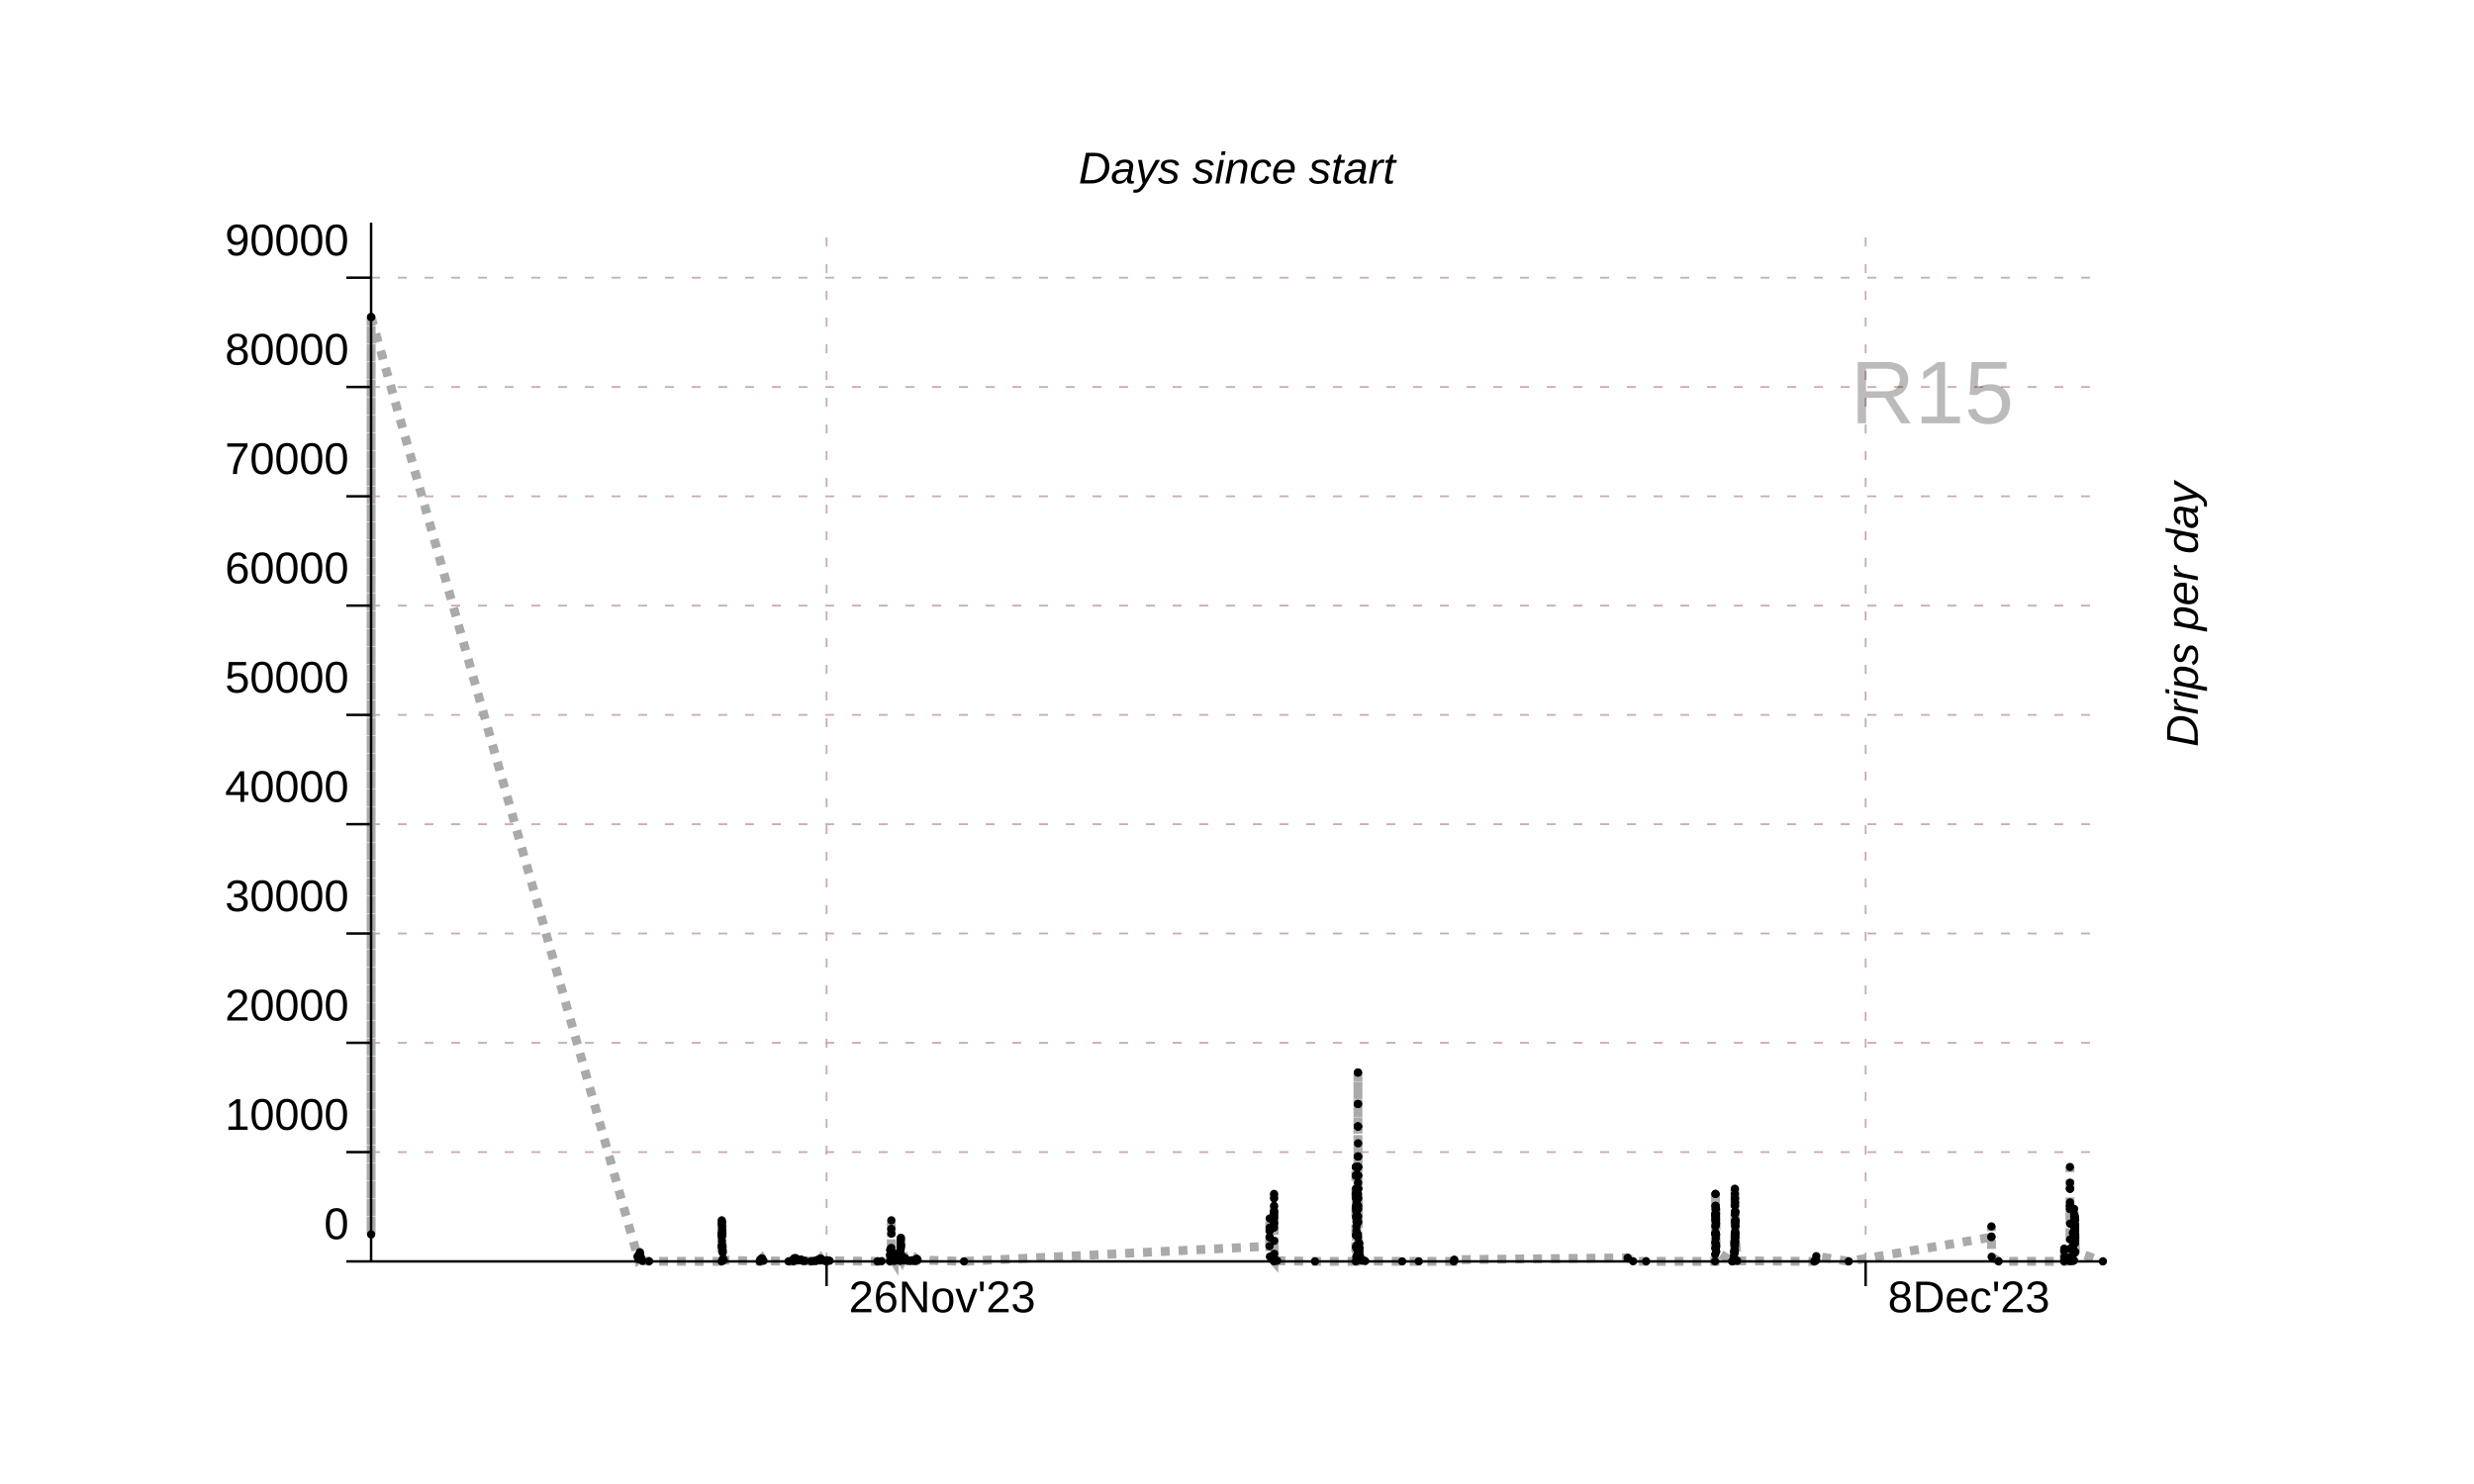
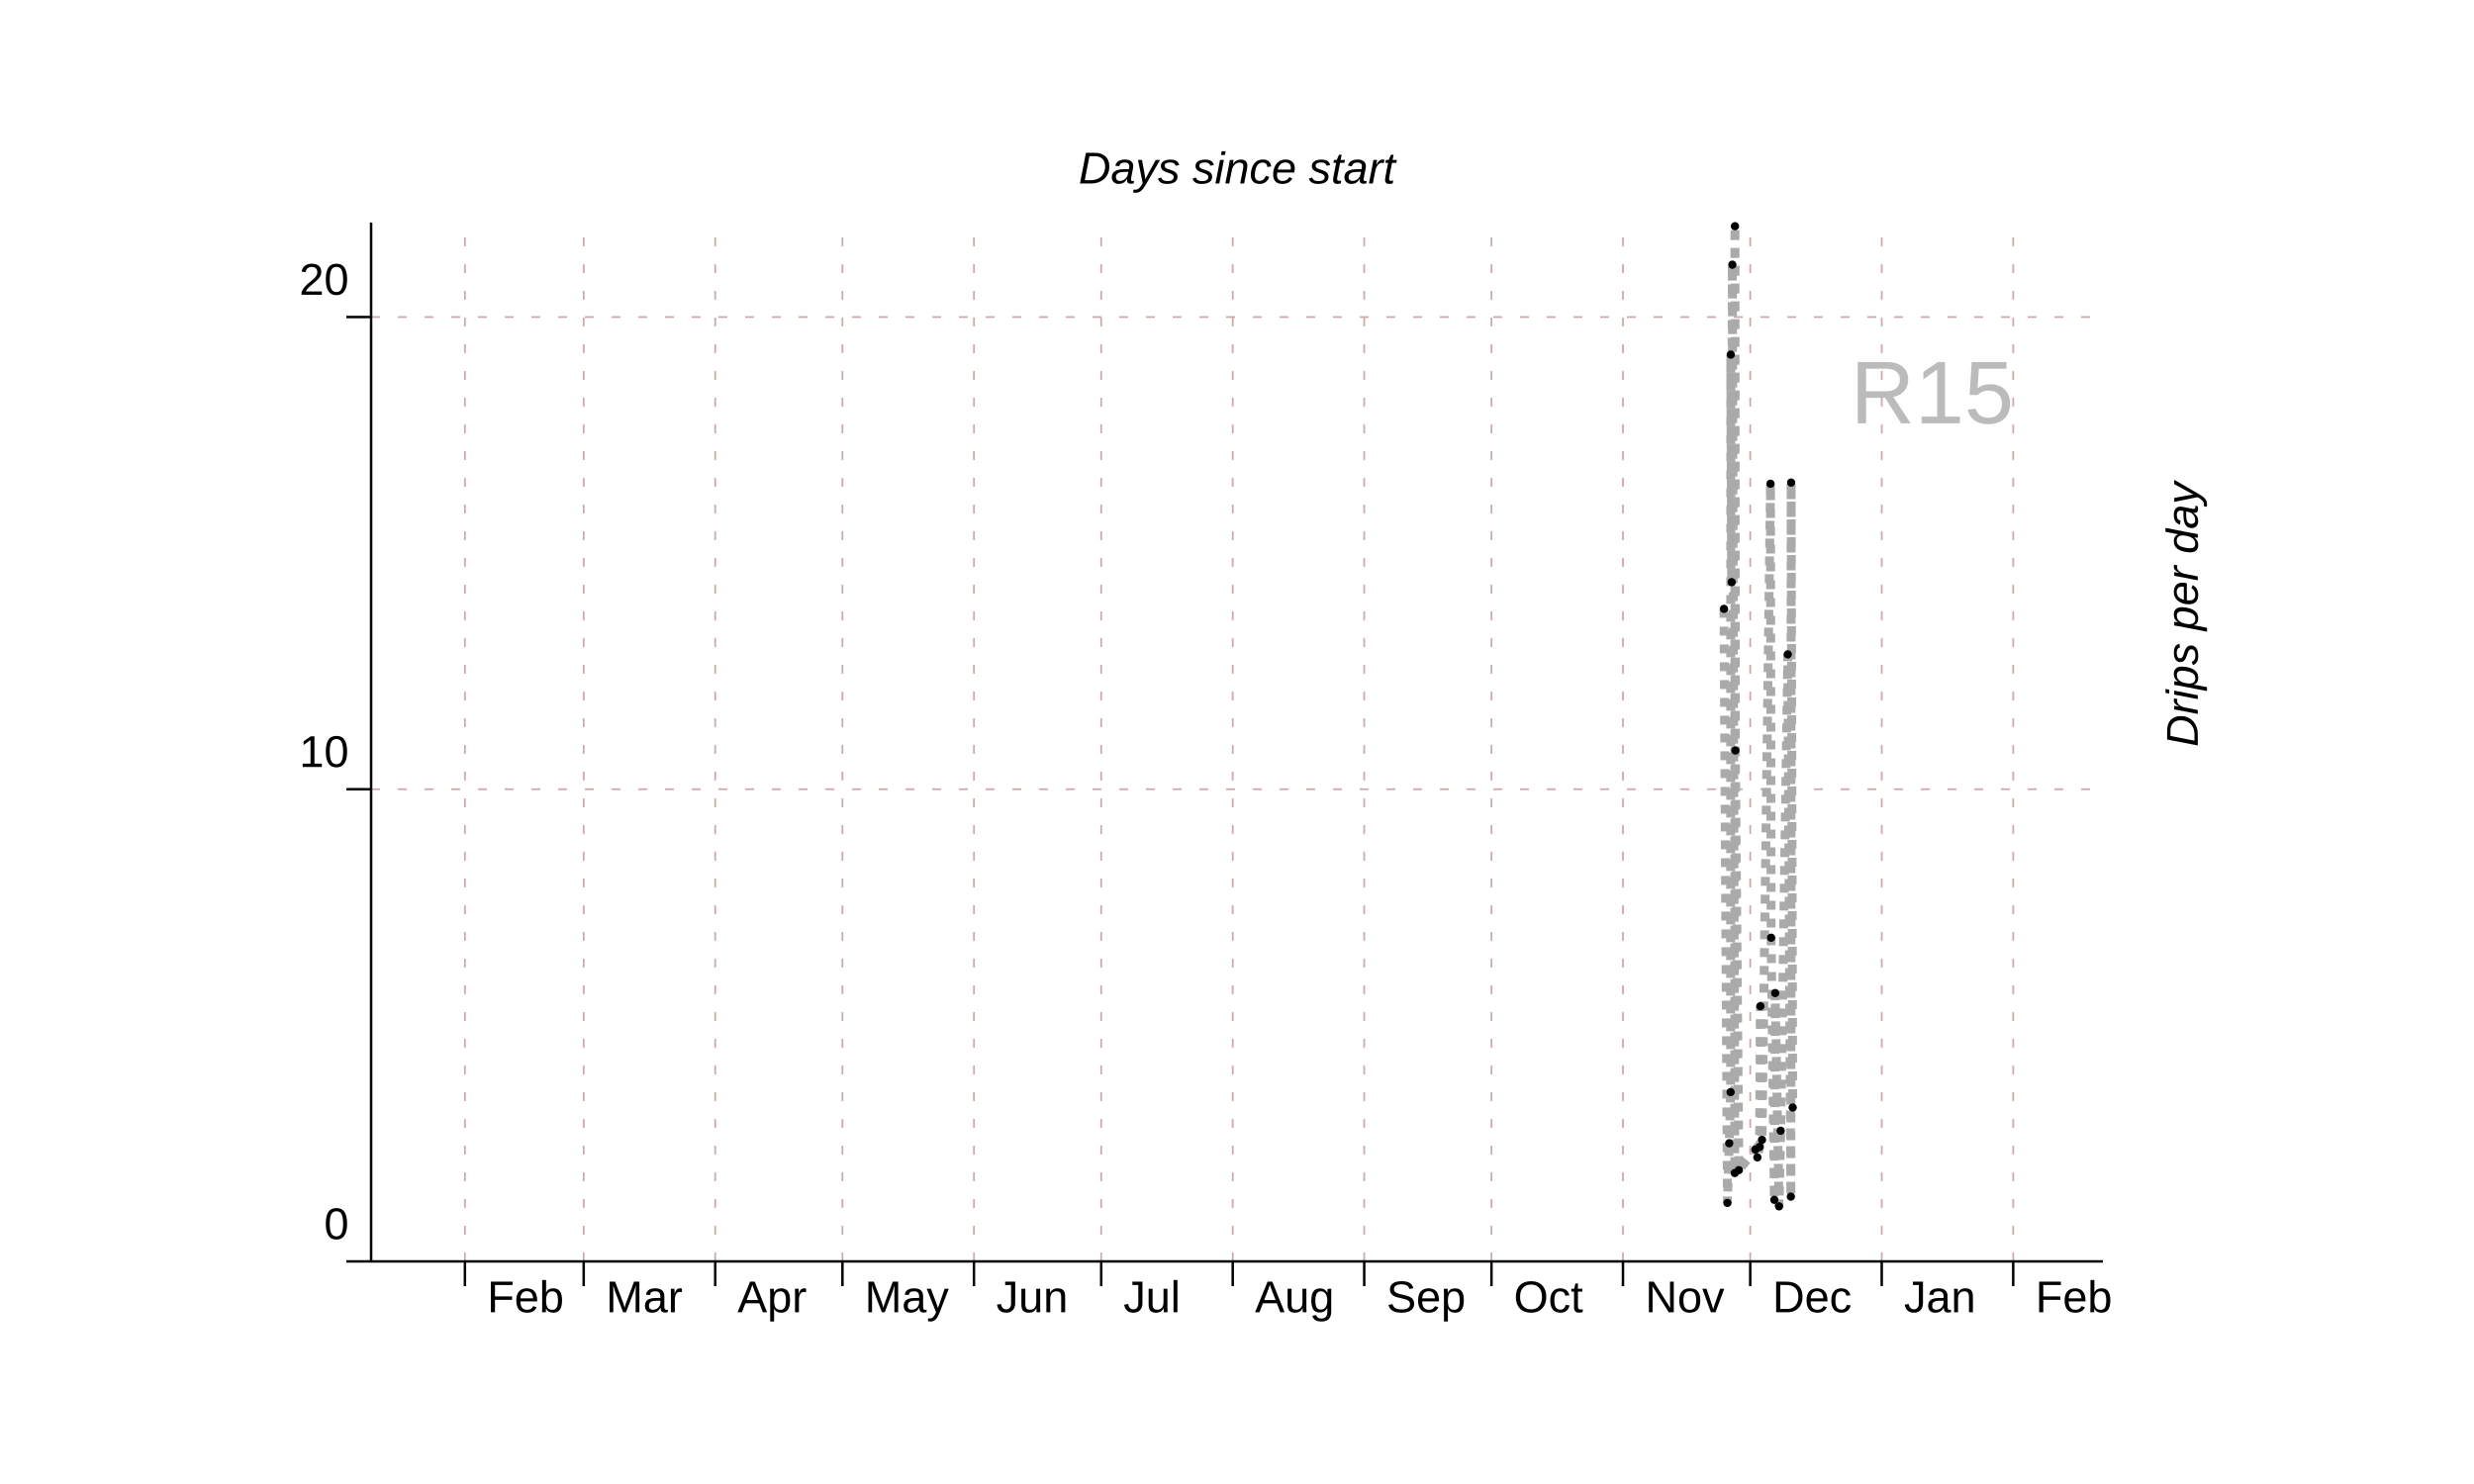
<svg xmlns="http://www.w3.org/2000/svg" version="1.1" viewBox="0 0 1000 600">
  <g>
    <g stroke-dasharray="3.6 7.2" stroke-width="0.72" stroke="#caa">
-       <line x1="334.11" x2="334.11" y1="510.00" y2="90.00" />
-       <line x1="754.09" x2="754.09" y1="510.00" y2="90.00" />
+       <line x1="813.75" x2="813.75" y1="510.00" y2="90.00" />
+       <line x1="760.60" x2="760.60" y1="510.00" y2="90.00" />
+       <line x1="707.45" x2="707.45" y1="510.00" y2="90.00" />
+       <line x1="656.01" x2="656.01" y1="510.00" y2="90.00" />
+       <line x1="602.86" x2="602.86" y1="510.00" y2="90.00" />
+       <line x1="551.42" x2="551.42" y1="510.00" y2="90.00" />
+       <line x1="498.27" x2="498.27" y1="510.00" y2="90.00" />
+       <line x1="445.11" x2="445.11" y1="510.00" y2="90.00" />
+       <line x1="393.68" x2="393.68" y1="510.00" y2="90.00" />
+       <line x1="340.52" x2="340.52" y1="510.00" y2="90.00" />
+       <line x1="289.09" x2="289.09" y1="510.00" y2="90.00" />
+       <line x1="235.93" x2="235.93" y1="510.00" y2="90.00" />
+       <line x1="187.92" x2="187.92" y1="510.00" y2="90.00" />
      <line x1="150.00" x2="850.00" y1="510.00" y2="510.00" />
-       <line x1="150.00" x2="850.00" y1="465.81" y2="465.81" />
-       <line x1="150.00" x2="850.00" y1="421.62" y2="421.62" />
-       <line x1="150.00" x2="850.00" y1="377.42" y2="377.42" />
-       <line x1="150.00" x2="850.00" y1="333.23" y2="333.23" />
-       <line x1="150.00" x2="850.00" y1="289.04" y2="289.04" />
-       <line x1="150.00" x2="850.00" y1="244.85" y2="244.85" />
-       <line x1="150.00" x2="850.00" y1="200.66" y2="200.66" />
-       <line x1="150.00" x2="850.00" y1="156.46" y2="156.46" />
-       <line x1="150.00" x2="850.00" y1="112.27" y2="112.27" />
+       <line x1="150.00" x2="850.00" y1="319.09" y2="319.09" />
+       <line x1="150.00" x2="850.00" y1="128.18" y2="128.18" />
    </g>
    <g>
      <text dominant-baseline="hanging" dx="-36.0" dy="18.0" fill="#0004" font-family="Arial, sans-serif" font-size="36" stroke="none" text-anchor="end" x="850.00" y="128.18">R15</text>
    </g>
    <g>
      <text dominant-baseline="text-bottom" dy="-12.0" fill="black" font-family="Arial, sans-serif" font-size="18.0" font-style="italic" stroke="none" text-anchor="middle" x="500.00" y="90.00">Days since start</text>
    </g>
    <g>
      <text dominant-baseline="central" dx="12.0" dy="12.0" fill="black" font-family="Arial, sans-serif" font-size="18.0" font-style="italic" stroke="none" text-anchor="middle" text-orientation="sideways" writing-mode="vertical-lr" x="850.00" y="300.00">Drips per day</text>
    </g>
-     <polyline fill="none" points="150.00,128.18 150.01,499.09 150.02,128.18 257.73,508.05 257.82,508.13 257.89,507.74 257.97,508.19 258.16,509.12 258.32,508.99 258.43,508.65 258.53,508.30 258.59,507.54 258.64,506.29 258.69,506.90 258.76,507.71 258.84,508.00 258.92,508.04 259.06,508.85 259.77,509.77 262.39,509.94 291.69,509.99 291.71,499.09 291.72,494.73 291.73,493.40 291.74,500.21 291.77,503.64 291.79,504.03 291.81,501.70 291.83,499.68 291.84,498.43 291.86,498.43 291.87,495.86 291.88,494.09 291.89,497.27 291.92,503.53 291.95,504.98 291.98,504.13 292.00,504.13 292.04,506.06 292.08,505.56 292.12,506.43 292.27,508.90 292.57,509.46 307.07,509.99 307.35,509.43 307.56,509.24 307.73,509.08 307.88,508.94 308.02,508.79 308.61,509.73 318.73,509.98 320.62,509.92 320.79,509.06 320.94,508.93 321.10,509.00 321.25,508.94 321.39,508.90 321.51,508.65 321.65,508.81 321.87,509.27 322.19,509.50 322.57,509.58 322.90,509.51 323.17,509.40 323.45,509.43 323.67,509.26 323.93,509.40 324.62,509.76 325.35,509.78 327.87,509.94 328.77,509.82 329.77,509.84 330.15,509.58 330.44,509.44 330.73,509.45 331.00,509.41 331.40,509.60 331.56,509.02 331.70,508.85 331.88,509.13 332.16,509.43 333.88,509.91 334.23,509.53 334.70,509.66 335.30,509.73 354.69,509.99 356.34,509.90 359.70,509.95 359.76,507.42 359.79,505.34 360.22,509.63 360.25,504.55 360.27,496.83 360.28,493.40 360.29,498.77 360.42,508.76 360.51,508.30 360.61,508.38 361.49,509.82 361.56,507.75 361.62,506.87 361.68,507.61 361.75,507.61 361.83,508.10 361.92,508.07 362.00,508.10 362.09,508.24 362.21,508.58 362.36,508.97 362.48,508.67 362.63,508.88 362.77,508.88 363.14,509.57 363.93,509.80 363.98,506.82 364.01,505.17 364.04,503.74 364.06,501.52 364.08,503.06 364.10,503.18 364.12,500.91 364.14,500.45 364.16,504.03 364.22,507.17 364.33,508.58 364.48,508.89 364.59,508.55 364.78,509.17 365.17,509.59 365.53,509.55 365.65,508.73 365.77,508.66 365.97,509.19 366.44,509.66 366.99,509.71 367.72,509.78 368.32,509.73 368.66,509.54 369.28,509.74 370.05,509.79 370.29,509.33 370.44,508.95 370.61,509.08 370.89,509.41 389.65,509.99 513.16,503.84 513.18,500.21 513.20,500.21 513.21,497.68 513.22,492.64 513.23,496.36 513.31,508.08 514.92,509.90 514.93,494.09 514.94,490.91 514.95,496.36 514.96,489.90 514.97,491.82 514.98,492.64 514.98,482.73 514.99,484.55 514.99,487.54 515.00,489.90 515.01,494.73 515.03,501.70 515.08,506.95 515.64,509.71 516.22,509.72 531.53,509.99 548.00,509.99 548.02,499.39 548.03,482.73 548.03,482.73 548.04,475.29 548.04,471.82 548.05,480.63 548.05,482.73 548.06,475.29 548.06,471.82 548.06,475.29 548.07,482.73 548.08,484.55 548.08,487.54 548.09,488.79 548.10,491.82 548.13,504.13 548.21,508.13 548.24,503.74 548.27,504.70 548.28,497.68 548.29,495.86 548.30,492.64 548.31,489.90 548.32,489.90 548.33,487.54 548.33,484.55 548.34,486.14 548.35,494.09 548.57,509.27 548.77,509.20 548.82,506.74 548.83,499.09 548.85,503.06 548.87,500.21 548.88,467.58 548.88,433.64 548.88,455.45 548.88,455.45 548.89,433.64 548.89,446.36 548.89,446.36 548.89,471.82 548.90,480.63 548.90,475.29 548.91,471.82 548.91,475.29 548.92,471.82 548.92,478.18 548.93,482.73 548.93,480.63 548.94,462.27 548.94,467.58 548.95,471.82 548.95,467.58 548.95,455.45 548.96,475.29 548.96,480.63 548.97,488.79 548.98,491.82 548.99,494.09 549.00,487.54 549.00,484.55 549.04,505.29 549.19,508.98 549.35,508.98 549.38,504.84 549.41,504.70 549.43,502.66 549.46,504.70 549.50,506.06 549.59,508.11 549.66,507.64 550.00,509.53 550.43,509.63 550.72,509.45 551.81,509.85 566.77,509.99 573.49,509.98 587.59,509.99 587.82,509.31 657.90,508.56 660.10,509.93 665.39,509.97 693.22,509.99 693.28,507.15 693.31,504.70 693.33,502.36 693.35,499.09 693.35,490.91 693.36,493.40 693.38,495.86 693.39,498.77 693.40,498.43 693.41,482.73 693.42,487.54 693.42,482.73 693.43,490.91 693.44,487.54 693.45,490.91 693.45,491.82 693.46,492.64 693.47,488.79 693.48,491.82 693.49,495.31 693.51,498.77 693.52,500.69 693.55,504.77 693.58,503.06 693.59,491.82 693.59,492.64 693.60,493.40 693.61,488.79 693.62,490.91 693.63,494.73 693.65,499.09 693.67,503.94 693.71,505.98 700.10,509.97 700.74,509.75 700.82,508.08 700.95,508.77 700.99,506.22 701.02,503.06 701.05,505.76 701.07,502.05 701.12,506.56 701.16,506.10 701.20,505.34 701.21,500.21 701.23,498.77 701.23,490.91 701.24,480.63 701.25,484.55 701.25,482.73 701.26,484.55 701.27,487.54 701.29,503.74 701.31,499.09 701.31,489.90 701.32,486.14 701.33,489.90 701.34,494.09 701.35,498.07 701.37,501.70 701.39,502.51 701.40,494.09 701.41,495.31 701.43,495.86 701.43,493.40 701.45,498.77 701.46,493.40 701.47,489.90 701.48,500.21 702.19,509.77 733.31,509.99 733.86,509.71 734.08,509.24 734.15,507.90 747.27,509.99 804.92,500.21 804.94,495.86 804.95,499.95 805.04,508.13 807.86,509.94 834.31,509.99 834.35,505.76 834.38,504.84 834.47,508.19 836.67,509.93 836.67,487.54 836.68,488.79 836.69,478.18 836.69,471.82 836.70,480.63 836.70,480.63 836.71,486.14 836.72,487.54 836.72,488.79 836.73,494.73 836.75,501.12 836.78,504.84 836.87,508.19 837.85,509.84 837.86,498.43 837.89,503.64 837.92,504.91 838.32,509.60 838.35,505.85 838.37,498.77 838.38,490.91 838.38,488.79 838.39,491.82 838.40,495.86 838.42,501.32 838.47,506.68 838.49,500.91 838.50,494.73 838.51,493.40 838.52,496.36 838.54,498.77 838.55,498.43 838.56,496.83 838.57,497.68 838.59,496.36 838.60,499.39 838.62,502.51 838.64,498.07 838.65,495.31 838.66,492.64 838.66,491.82 838.67,493.40 838.69,495.31 838.70,497.68 838.71,500.21 838.73,500.69 838.75,501.70 838.77,501.32 838.78,498.77 838.80,500.21 838.82,502.51 838.86,506.18 850.00,509.99" stroke-dasharray="3.6 3.6" stroke-width="3.6" stroke="#aaa" />
+     <polyline fill="none" points="696.84,246.17 698.23,486.35 698.96,462.23 699.51,441.57 699.60,143.37 699.94,235.37 700.22,107.01 701.21,474.27 701.28,91.46 701.44,303.43 702.86,473.08 709.56,464.76 710.34,467.95 711.23,463.72 711.54,406.82 712.21,460.86 715.64,195.58 715.89,379.13 717.20,485.11 717.53,401.50 719.10,487.74 719.76,457.18 722.62,264.58 723.87,483.81 723.98,195.10 724.61,447.79" stroke-dasharray="3.6 3.6" stroke-width="3.6" stroke="#aaa" />
    <g>
-       <circle cx="150.00" cy="128.18" r="1.667" />
-       <circle cx="150.01" cy="499.09" r="1.667" />
-       <circle cx="150.02" cy="128.18" r="1.667" />
-       <circle cx="257.73" cy="508.05" r="1.667" />
-       <circle cx="257.82" cy="508.13" r="1.667" />
-       <circle cx="257.89" cy="507.74" r="1.667" />
-       <circle cx="257.97" cy="508.19" r="1.667" />
-       <circle cx="258.16" cy="509.12" r="1.667" />
-       <circle cx="258.32" cy="508.99" r="1.667" />
-       <circle cx="258.43" cy="508.65" r="1.667" />
-       <circle cx="258.53" cy="508.30" r="1.667" />
-       <circle cx="258.59" cy="507.54" r="1.667" />
-       <circle cx="258.64" cy="506.29" r="1.667" />
-       <circle cx="258.69" cy="506.90" r="1.667" />
-       <circle cx="258.76" cy="507.71" r="1.667" />
-       <circle cx="258.84" cy="508.00" r="1.667" />
-       <circle cx="258.92" cy="508.04" r="1.667" />
-       <circle cx="259.06" cy="508.85" r="1.667" />
-       <circle cx="259.77" cy="509.77" r="1.667" />
-       <circle cx="262.39" cy="509.94" r="1.667" />
-       <circle cx="291.69" cy="509.99" r="1.667" />
-       <circle cx="291.71" cy="499.09" r="1.667" />
-       <circle cx="291.72" cy="494.73" r="1.667" />
-       <circle cx="291.73" cy="493.40" r="1.667" />
-       <circle cx="291.74" cy="500.21" r="1.667" />
-       <circle cx="291.77" cy="503.64" r="1.667" />
-       <circle cx="291.79" cy="504.03" r="1.667" />
-       <circle cx="291.81" cy="501.70" r="1.667" />
-       <circle cx="291.83" cy="499.68" r="1.667" />
-       <circle cx="291.84" cy="498.43" r="1.667" />
-       <circle cx="291.86" cy="498.43" r="1.667" />
-       <circle cx="291.87" cy="495.86" r="1.667" />
-       <circle cx="291.88" cy="494.09" r="1.667" />
-       <circle cx="291.89" cy="497.27" r="1.667" />
-       <circle cx="291.92" cy="503.53" r="1.667" />
-       <circle cx="291.95" cy="504.98" r="1.667" />
-       <circle cx="291.98" cy="504.13" r="1.667" />
-       <circle cx="292.00" cy="504.13" r="1.667" />
-       <circle cx="292.04" cy="506.06" r="1.667" />
-       <circle cx="292.08" cy="505.56" r="1.667" />
-       <circle cx="292.12" cy="506.43" r="1.667" />
-       <circle cx="292.27" cy="508.90" r="1.667" />
-       <circle cx="292.57" cy="509.46" r="1.667" />
-       <circle cx="307.07" cy="509.99" r="1.667" />
-       <circle cx="307.35" cy="509.43" r="1.667" />
-       <circle cx="307.56" cy="509.24" r="1.667" />
-       <circle cx="307.73" cy="509.08" r="1.667" />
-       <circle cx="307.88" cy="508.94" r="1.667" />
-       <circle cx="308.02" cy="508.79" r="1.667" />
-       <circle cx="308.61" cy="509.73" r="1.667" />
-       <circle cx="318.73" cy="509.98" r="1.667" />
-       <circle cx="320.62" cy="509.92" r="1.667" />
-       <circle cx="320.79" cy="509.06" r="1.667" />
-       <circle cx="320.94" cy="508.93" r="1.667" />
-       <circle cx="321.10" cy="509.00" r="1.667" />
-       <circle cx="321.25" cy="508.94" r="1.667" />
-       <circle cx="321.39" cy="508.90" r="1.667" />
-       <circle cx="321.51" cy="508.65" r="1.667" />
-       <circle cx="321.65" cy="508.81" r="1.667" />
-       <circle cx="321.87" cy="509.27" r="1.667" />
-       <circle cx="322.19" cy="509.50" r="1.667" />
-       <circle cx="322.57" cy="509.58" r="1.667" />
-       <circle cx="322.90" cy="509.51" r="1.667" />
-       <circle cx="323.17" cy="509.40" r="1.667" />
-       <circle cx="323.45" cy="509.43" r="1.667" />
-       <circle cx="323.67" cy="509.26" r="1.667" />
-       <circle cx="323.93" cy="509.40" r="1.667" />
-       <circle cx="324.62" cy="509.76" r="1.667" />
-       <circle cx="325.35" cy="509.78" r="1.667" />
-       <circle cx="327.87" cy="509.94" r="1.667" />
-       <circle cx="328.77" cy="509.82" r="1.667" />
-       <circle cx="329.77" cy="509.84" r="1.667" />
-       <circle cx="330.15" cy="509.58" r="1.667" />
-       <circle cx="330.44" cy="509.44" r="1.667" />
-       <circle cx="330.73" cy="509.45" r="1.667" />
-       <circle cx="331.00" cy="509.41" r="1.667" />
-       <circle cx="331.40" cy="509.60" r="1.667" />
-       <circle cx="331.56" cy="509.02" r="1.667" />
-       <circle cx="331.70" cy="508.85" r="1.667" />
-       <circle cx="331.88" cy="509.13" r="1.667" />
-       <circle cx="332.16" cy="509.43" r="1.667" />
-       <circle cx="333.88" cy="509.91" r="1.667" />
-       <circle cx="334.23" cy="509.53" r="1.667" />
-       <circle cx="334.70" cy="509.66" r="1.667" />
-       <circle cx="335.30" cy="509.73" r="1.667" />
-       <circle cx="354.69" cy="509.99" r="1.667" />
-       <circle cx="356.34" cy="509.90" r="1.667" />
-       <circle cx="359.70" cy="509.95" r="1.667" />
-       <circle cx="359.76" cy="507.42" r="1.667" />
-       <circle cx="359.79" cy="505.34" r="1.667" />
-       <circle cx="360.22" cy="509.63" r="1.667" />
-       <circle cx="360.25" cy="504.55" r="1.667" />
-       <circle cx="360.27" cy="496.83" r="1.667" />
-       <circle cx="360.28" cy="493.40" r="1.667" />
-       <circle cx="360.29" cy="498.77" r="1.667" />
-       <circle cx="360.42" cy="508.76" r="1.667" />
-       <circle cx="360.51" cy="508.30" r="1.667" />
-       <circle cx="360.61" cy="508.38" r="1.667" />
-       <circle cx="361.49" cy="509.82" r="1.667" />
-       <circle cx="361.56" cy="507.75" r="1.667" />
-       <circle cx="361.62" cy="506.87" r="1.667" />
-       <circle cx="361.68" cy="507.61" r="1.667" />
-       <circle cx="361.75" cy="507.61" r="1.667" />
-       <circle cx="361.83" cy="508.10" r="1.667" />
-       <circle cx="361.92" cy="508.07" r="1.667" />
-       <circle cx="362.00" cy="508.10" r="1.667" />
-       <circle cx="362.09" cy="508.24" r="1.667" />
-       <circle cx="362.21" cy="508.58" r="1.667" />
-       <circle cx="362.36" cy="508.97" r="1.667" />
-       <circle cx="362.48" cy="508.67" r="1.667" />
-       <circle cx="362.63" cy="508.88" r="1.667" />
-       <circle cx="362.77" cy="508.88" r="1.667" />
-       <circle cx="363.14" cy="509.57" r="1.667" />
-       <circle cx="363.93" cy="509.80" r="1.667" />
-       <circle cx="363.98" cy="506.82" r="1.667" />
-       <circle cx="364.01" cy="505.17" r="1.667" />
-       <circle cx="364.04" cy="503.74" r="1.667" />
-       <circle cx="364.06" cy="501.52" r="1.667" />
-       <circle cx="364.08" cy="503.06" r="1.667" />
-       <circle cx="364.10" cy="503.18" r="1.667" />
-       <circle cx="364.12" cy="500.91" r="1.667" />
-       <circle cx="364.14" cy="500.45" r="1.667" />
-       <circle cx="364.16" cy="504.03" r="1.667" />
-       <circle cx="364.22" cy="507.17" r="1.667" />
-       <circle cx="364.33" cy="508.58" r="1.667" />
-       <circle cx="364.48" cy="508.89" r="1.667" />
-       <circle cx="364.59" cy="508.55" r="1.667" />
-       <circle cx="364.78" cy="509.17" r="1.667" />
-       <circle cx="365.17" cy="509.59" r="1.667" />
-       <circle cx="365.53" cy="509.55" r="1.667" />
-       <circle cx="365.65" cy="508.73" r="1.667" />
-       <circle cx="365.77" cy="508.66" r="1.667" />
-       <circle cx="365.97" cy="509.19" r="1.667" />
-       <circle cx="366.44" cy="509.66" r="1.667" />
-       <circle cx="366.99" cy="509.71" r="1.667" />
-       <circle cx="367.72" cy="509.78" r="1.667" />
-       <circle cx="368.32" cy="509.73" r="1.667" />
-       <circle cx="368.66" cy="509.54" r="1.667" />
-       <circle cx="369.28" cy="509.74" r="1.667" />
-       <circle cx="370.05" cy="509.79" r="1.667" />
-       <circle cx="370.29" cy="509.33" r="1.667" />
-       <circle cx="370.44" cy="508.95" r="1.667" />
-       <circle cx="370.61" cy="509.08" r="1.667" />
-       <circle cx="370.89" cy="509.41" r="1.667" />
-       <circle cx="389.65" cy="509.99" r="1.667" />
-       <circle cx="513.16" cy="503.84" r="1.667" />
-       <circle cx="513.18" cy="500.21" r="1.667" />
-       <circle cx="513.20" cy="500.21" r="1.667" />
-       <circle cx="513.21" cy="497.68" r="1.667" />
-       <circle cx="513.22" cy="492.64" r="1.667" />
-       <circle cx="513.23" cy="496.36" r="1.667" />
-       <circle cx="513.31" cy="508.08" r="1.667" />
-       <circle cx="514.92" cy="509.90" r="1.667" />
-       <circle cx="514.93" cy="494.09" r="1.667" />
-       <circle cx="514.94" cy="490.91" r="1.667" />
-       <circle cx="514.95" cy="496.36" r="1.667" />
-       <circle cx="514.96" cy="489.90" r="1.667" />
-       <circle cx="514.97" cy="491.82" r="1.667" />
-       <circle cx="514.98" cy="492.64" r="1.667" />
-       <circle cx="514.98" cy="482.73" r="1.667" />
-       <circle cx="514.99" cy="484.55" r="1.667" />
-       <circle cx="514.99" cy="487.54" r="1.667" />
-       <circle cx="515.00" cy="489.90" r="1.667" />
-       <circle cx="515.01" cy="494.73" r="1.667" />
-       <circle cx="515.03" cy="501.70" r="1.667" />
-       <circle cx="515.08" cy="506.95" r="1.667" />
-       <circle cx="515.64" cy="509.71" r="1.667" />
-       <circle cx="516.22" cy="509.72" r="1.667" />
-       <circle cx="531.53" cy="509.99" r="1.667" />
-       <circle cx="548.00" cy="509.99" r="1.667" />
-       <circle cx="548.02" cy="499.39" r="1.667" />
-       <circle cx="548.03" cy="482.73" r="1.667" />
-       <circle cx="548.03" cy="482.73" r="1.667" />
-       <circle cx="548.04" cy="475.29" r="1.667" />
-       <circle cx="548.04" cy="471.82" r="1.667" />
-       <circle cx="548.05" cy="480.63" r="1.667" />
-       <circle cx="548.05" cy="482.73" r="1.667" />
-       <circle cx="548.06" cy="475.29" r="1.667" />
-       <circle cx="548.06" cy="471.82" r="1.667" />
-       <circle cx="548.06" cy="475.29" r="1.667" />
-       <circle cx="548.07" cy="482.73" r="1.667" />
-       <circle cx="548.08" cy="484.55" r="1.667" />
-       <circle cx="548.08" cy="487.54" r="1.667" />
-       <circle cx="548.09" cy="488.79" r="1.667" />
-       <circle cx="548.10" cy="491.82" r="1.667" />
-       <circle cx="548.13" cy="504.13" r="1.667" />
-       <circle cx="548.21" cy="508.13" r="1.667" />
-       <circle cx="548.24" cy="503.74" r="1.667" />
-       <circle cx="548.27" cy="504.70" r="1.667" />
-       <circle cx="548.28" cy="497.68" r="1.667" />
-       <circle cx="548.29" cy="495.86" r="1.667" />
-       <circle cx="548.30" cy="492.64" r="1.667" />
-       <circle cx="548.31" cy="489.90" r="1.667" />
-       <circle cx="548.32" cy="489.90" r="1.667" />
-       <circle cx="548.33" cy="487.54" r="1.667" />
-       <circle cx="548.33" cy="484.55" r="1.667" />
-       <circle cx="548.34" cy="486.14" r="1.667" />
-       <circle cx="548.35" cy="494.09" r="1.667" />
-       <circle cx="548.57" cy="509.27" r="1.667" />
-       <circle cx="548.77" cy="509.20" r="1.667" />
-       <circle cx="548.82" cy="506.74" r="1.667" />
-       <circle cx="548.83" cy="499.09" r="1.667" />
-       <circle cx="548.85" cy="503.06" r="1.667" />
-       <circle cx="548.87" cy="500.21" r="1.667" />
-       <circle cx="548.88" cy="467.58" r="1.667" />
-       <circle cx="548.88" cy="433.64" r="1.667" />
-       <circle cx="548.88" cy="455.45" r="1.667" />
-       <circle cx="548.88" cy="455.45" r="1.667" />
-       <circle cx="548.89" cy="433.64" r="1.667" />
-       <circle cx="548.89" cy="446.36" r="1.667" />
-       <circle cx="548.89" cy="446.36" r="1.667" />
-       <circle cx="548.89" cy="471.82" r="1.667" />
-       <circle cx="548.90" cy="480.63" r="1.667" />
-       <circle cx="548.90" cy="475.29" r="1.667" />
-       <circle cx="548.91" cy="471.82" r="1.667" />
-       <circle cx="548.91" cy="475.29" r="1.667" />
-       <circle cx="548.92" cy="471.82" r="1.667" />
-       <circle cx="548.92" cy="478.18" r="1.667" />
-       <circle cx="548.93" cy="482.73" r="1.667" />
-       <circle cx="548.93" cy="480.63" r="1.667" />
-       <circle cx="548.94" cy="462.27" r="1.667" />
-       <circle cx="548.94" cy="467.58" r="1.667" />
-       <circle cx="548.95" cy="471.82" r="1.667" />
-       <circle cx="548.95" cy="467.58" r="1.667" />
-       <circle cx="548.95" cy="455.45" r="1.667" />
-       <circle cx="548.96" cy="475.29" r="1.667" />
-       <circle cx="548.96" cy="480.63" r="1.667" />
-       <circle cx="548.97" cy="488.79" r="1.667" />
-       <circle cx="548.98" cy="491.82" r="1.667" />
-       <circle cx="548.99" cy="494.09" r="1.667" />
-       <circle cx="549.00" cy="487.54" r="1.667" />
-       <circle cx="549.00" cy="484.55" r="1.667" />
-       <circle cx="549.04" cy="505.29" r="1.667" />
-       <circle cx="549.19" cy="508.98" r="1.667" />
-       <circle cx="549.35" cy="508.98" r="1.667" />
-       <circle cx="549.38" cy="504.84" r="1.667" />
-       <circle cx="549.41" cy="504.70" r="1.667" />
-       <circle cx="549.43" cy="502.66" r="1.667" />
-       <circle cx="549.46" cy="504.70" r="1.667" />
-       <circle cx="549.50" cy="506.06" r="1.667" />
-       <circle cx="549.59" cy="508.11" r="1.667" />
-       <circle cx="549.66" cy="507.64" r="1.667" />
-       <circle cx="550.00" cy="509.53" r="1.667" />
-       <circle cx="550.43" cy="509.63" r="1.667" />
-       <circle cx="550.72" cy="509.45" r="1.667" />
-       <circle cx="551.81" cy="509.85" r="1.667" />
-       <circle cx="566.77" cy="509.99" r="1.667" />
-       <circle cx="573.49" cy="509.98" r="1.667" />
-       <circle cx="587.59" cy="509.99" r="1.667" />
-       <circle cx="587.82" cy="509.31" r="1.667" />
-       <circle cx="657.90" cy="508.56" r="1.667" />
-       <circle cx="660.10" cy="509.93" r="1.667" />
-       <circle cx="665.39" cy="509.97" r="1.667" />
-       <circle cx="693.22" cy="509.99" r="1.667" />
-       <circle cx="693.28" cy="507.15" r="1.667" />
-       <circle cx="693.31" cy="504.70" r="1.667" />
-       <circle cx="693.33" cy="502.36" r="1.667" />
-       <circle cx="693.35" cy="499.09" r="1.667" />
-       <circle cx="693.35" cy="490.91" r="1.667" />
-       <circle cx="693.36" cy="493.40" r="1.667" />
-       <circle cx="693.38" cy="495.86" r="1.667" />
-       <circle cx="693.39" cy="498.77" r="1.667" />
-       <circle cx="693.40" cy="498.43" r="1.667" />
-       <circle cx="693.41" cy="482.73" r="1.667" />
-       <circle cx="693.42" cy="487.54" r="1.667" />
-       <circle cx="693.42" cy="482.73" r="1.667" />
-       <circle cx="693.43" cy="490.91" r="1.667" />
-       <circle cx="693.44" cy="487.54" r="1.667" />
-       <circle cx="693.45" cy="490.91" r="1.667" />
-       <circle cx="693.45" cy="491.82" r="1.667" />
-       <circle cx="693.46" cy="492.64" r="1.667" />
-       <circle cx="693.47" cy="488.79" r="1.667" />
-       <circle cx="693.48" cy="491.82" r="1.667" />
-       <circle cx="693.49" cy="495.31" r="1.667" />
-       <circle cx="693.51" cy="498.77" r="1.667" />
-       <circle cx="693.52" cy="500.69" r="1.667" />
-       <circle cx="693.55" cy="504.77" r="1.667" />
-       <circle cx="693.58" cy="503.06" r="1.667" />
-       <circle cx="693.59" cy="491.82" r="1.667" />
-       <circle cx="693.59" cy="492.64" r="1.667" />
-       <circle cx="693.60" cy="493.40" r="1.667" />
-       <circle cx="693.61" cy="488.79" r="1.667" />
-       <circle cx="693.62" cy="490.91" r="1.667" />
-       <circle cx="693.63" cy="494.73" r="1.667" />
-       <circle cx="693.65" cy="499.09" r="1.667" />
-       <circle cx="693.67" cy="503.94" r="1.667" />
-       <circle cx="693.71" cy="505.98" r="1.667" />
-       <circle cx="700.10" cy="509.97" r="1.667" />
-       <circle cx="700.74" cy="509.75" r="1.667" />
-       <circle cx="700.82" cy="508.08" r="1.667" />
-       <circle cx="700.95" cy="508.77" r="1.667" />
-       <circle cx="700.99" cy="506.22" r="1.667" />
-       <circle cx="701.02" cy="503.06" r="1.667" />
-       <circle cx="701.05" cy="505.76" r="1.667" />
-       <circle cx="701.07" cy="502.05" r="1.667" />
-       <circle cx="701.12" cy="506.56" r="1.667" />
-       <circle cx="701.16" cy="506.10" r="1.667" />
-       <circle cx="701.20" cy="505.34" r="1.667" />
-       <circle cx="701.21" cy="500.21" r="1.667" />
-       <circle cx="701.23" cy="498.77" r="1.667" />
-       <circle cx="701.23" cy="490.91" r="1.667" />
-       <circle cx="701.24" cy="480.63" r="1.667" />
-       <circle cx="701.25" cy="484.55" r="1.667" />
-       <circle cx="701.25" cy="482.73" r="1.667" />
-       <circle cx="701.26" cy="484.55" r="1.667" />
-       <circle cx="701.27" cy="487.54" r="1.667" />
-       <circle cx="701.29" cy="503.74" r="1.667" />
-       <circle cx="701.31" cy="499.09" r="1.667" />
-       <circle cx="701.31" cy="489.90" r="1.667" />
-       <circle cx="701.32" cy="486.14" r="1.667" />
-       <circle cx="701.33" cy="489.90" r="1.667" />
-       <circle cx="701.34" cy="494.09" r="1.667" />
-       <circle cx="701.35" cy="498.07" r="1.667" />
-       <circle cx="701.37" cy="501.70" r="1.667" />
-       <circle cx="701.39" cy="502.51" r="1.667" />
-       <circle cx="701.40" cy="494.09" r="1.667" />
-       <circle cx="701.41" cy="495.31" r="1.667" />
-       <circle cx="701.43" cy="495.86" r="1.667" />
-       <circle cx="701.43" cy="493.40" r="1.667" />
-       <circle cx="701.45" cy="498.77" r="1.667" />
-       <circle cx="701.46" cy="493.40" r="1.667" />
-       <circle cx="701.47" cy="489.90" r="1.667" />
-       <circle cx="701.48" cy="500.21" r="1.667" />
-       <circle cx="702.19" cy="509.77" r="1.667" />
-       <circle cx="733.31" cy="509.99" r="1.667" />
-       <circle cx="733.86" cy="509.71" r="1.667" />
-       <circle cx="734.08" cy="509.24" r="1.667" />
-       <circle cx="734.15" cy="507.90" r="1.667" />
-       <circle cx="747.27" cy="509.99" r="1.667" />
-       <circle cx="804.92" cy="500.21" r="1.667" />
-       <circle cx="804.94" cy="495.86" r="1.667" />
-       <circle cx="804.95" cy="499.95" r="1.667" />
-       <circle cx="805.04" cy="508.13" r="1.667" />
-       <circle cx="807.86" cy="509.94" r="1.667" />
-       <circle cx="834.31" cy="509.99" r="1.667" />
-       <circle cx="834.35" cy="505.76" r="1.667" />
-       <circle cx="834.38" cy="504.84" r="1.667" />
-       <circle cx="834.47" cy="508.19" r="1.667" />
-       <circle cx="836.67" cy="509.93" r="1.667" />
-       <circle cx="836.67" cy="487.54" r="1.667" />
-       <circle cx="836.68" cy="488.79" r="1.667" />
-       <circle cx="836.69" cy="478.18" r="1.667" />
-       <circle cx="836.69" cy="471.82" r="1.667" />
-       <circle cx="836.70" cy="480.63" r="1.667" />
-       <circle cx="836.70" cy="480.63" r="1.667" />
-       <circle cx="836.71" cy="486.14" r="1.667" />
-       <circle cx="836.72" cy="487.54" r="1.667" />
-       <circle cx="836.72" cy="488.79" r="1.667" />
-       <circle cx="836.73" cy="494.73" r="1.667" />
-       <circle cx="836.75" cy="501.12" r="1.667" />
-       <circle cx="836.78" cy="504.84" r="1.667" />
-       <circle cx="836.87" cy="508.19" r="1.667" />
-       <circle cx="837.85" cy="509.84" r="1.667" />
-       <circle cx="837.86" cy="498.43" r="1.667" />
-       <circle cx="837.89" cy="503.64" r="1.667" />
-       <circle cx="837.92" cy="504.91" r="1.667" />
-       <circle cx="838.32" cy="509.60" r="1.667" />
-       <circle cx="838.35" cy="505.85" r="1.667" />
-       <circle cx="838.37" cy="498.77" r="1.667" />
-       <circle cx="838.38" cy="490.91" r="1.667" />
-       <circle cx="838.38" cy="488.79" r="1.667" />
-       <circle cx="838.39" cy="491.82" r="1.667" />
-       <circle cx="838.40" cy="495.86" r="1.667" />
-       <circle cx="838.42" cy="501.32" r="1.667" />
-       <circle cx="838.47" cy="506.68" r="1.667" />
-       <circle cx="838.49" cy="500.91" r="1.667" />
-       <circle cx="838.50" cy="494.73" r="1.667" />
-       <circle cx="838.51" cy="493.40" r="1.667" />
-       <circle cx="838.52" cy="496.36" r="1.667" />
-       <circle cx="838.54" cy="498.77" r="1.667" />
-       <circle cx="838.55" cy="498.43" r="1.667" />
-       <circle cx="838.56" cy="496.83" r="1.667" />
-       <circle cx="838.57" cy="497.68" r="1.667" />
-       <circle cx="838.59" cy="496.36" r="1.667" />
-       <circle cx="838.60" cy="499.39" r="1.667" />
-       <circle cx="838.62" cy="502.51" r="1.667" />
-       <circle cx="838.64" cy="498.07" r="1.667" />
-       <circle cx="838.65" cy="495.31" r="1.667" />
-       <circle cx="838.66" cy="492.64" r="1.667" />
-       <circle cx="838.66" cy="491.82" r="1.667" />
-       <circle cx="838.67" cy="493.40" r="1.667" />
-       <circle cx="838.69" cy="495.31" r="1.667" />
-       <circle cx="838.70" cy="497.68" r="1.667" />
-       <circle cx="838.71" cy="500.21" r="1.667" />
-       <circle cx="838.73" cy="500.69" r="1.667" />
-       <circle cx="838.75" cy="501.70" r="1.667" />
-       <circle cx="838.77" cy="501.32" r="1.667" />
-       <circle cx="838.78" cy="498.77" r="1.667" />
-       <circle cx="838.80" cy="500.21" r="1.667" />
-       <circle cx="838.82" cy="502.51" r="1.667" />
-       <circle cx="838.86" cy="506.18" r="1.667" />
-       <circle cx="850.00" cy="509.99" r="1.667" />
+       <circle cx="696.84" cy="246.17" r="1.667" />
+       <circle cx="698.23" cy="486.35" r="1.667" />
+       <circle cx="698.96" cy="462.23" r="1.667" />
+       <circle cx="699.51" cy="441.57" r="1.667" />
+       <circle cx="699.60" cy="143.37" r="1.667" />
+       <circle cx="699.94" cy="235.37" r="1.667" />
+       <circle cx="700.22" cy="107.01" r="1.667" />
+       <circle cx="701.21" cy="474.27" r="1.667" />
+       <circle cx="701.28" cy="91.46" r="1.667" />
+       <circle cx="701.44" cy="303.43" r="1.667" />
+       <circle cx="702.86" cy="473.08" r="1.667" />
+       <circle cx="709.56" cy="464.76" r="1.667" />
+       <circle cx="710.34" cy="467.95" r="1.667" />
+       <circle cx="711.23" cy="463.72" r="1.667" />
+       <circle cx="711.54" cy="406.82" r="1.667" />
+       <circle cx="712.21" cy="460.86" r="1.667" />
+       <circle cx="715.64" cy="195.58" r="1.667" />
+       <circle cx="715.89" cy="379.13" r="1.667" />
+       <circle cx="717.20" cy="485.11" r="1.667" />
+       <circle cx="717.53" cy="401.50" r="1.667" />
+       <circle cx="719.10" cy="487.74" r="1.667" />
+       <circle cx="719.76" cy="457.18" r="1.667" />
+       <circle cx="722.62" cy="264.58" r="1.667" />
+       <circle cx="723.87" cy="483.81" r="1.667" />
+       <circle cx="723.98" cy="195.10" r="1.667" />
+       <circle cx="724.61" cy="447.79" r="1.667" />
    </g>
    <g stroke="black">
-       <line x1="334.11" x2="334.11" y1="510.00" y2="520.00" />
-       <line x1="754.09" x2="754.09" y1="510.00" y2="520.00" />
+       <line x1="813.75" x2="813.75" y1="510.00" y2="520.00" />
+       <line x1="760.60" x2="760.60" y1="510.00" y2="520.00" />
+       <line x1="707.45" x2="707.45" y1="510.00" y2="520.00" />
+       <line x1="656.01" x2="656.01" y1="510.00" y2="520.00" />
+       <line x1="602.86" x2="602.86" y1="510.00" y2="520.00" />
+       <line x1="551.42" x2="551.42" y1="510.00" y2="520.00" />
+       <line x1="498.27" x2="498.27" y1="510.00" y2="520.00" />
+       <line x1="445.11" x2="445.11" y1="510.00" y2="520.00" />
+       <line x1="393.68" x2="393.68" y1="510.00" y2="520.00" />
+       <line x1="340.52" x2="340.52" y1="510.00" y2="520.00" />
+       <line x1="289.09" x2="289.09" y1="510.00" y2="520.00" />
+       <line x1="235.93" x2="235.93" y1="510.00" y2="520.00" />
+       <line x1="187.92" x2="187.92" y1="510.00" y2="520.00" />
      <g fill="black" font-family="Arial, sans-serif" font-size="18.0" stroke="none" text-anchor="start" transform="translate(9.0 0.0)">
-         <text x="334.11" y="530.57">26Nov'23</text>
-         <text x="754.09" y="530.57">8Dec'23</text>
+         <text x="813.75" y="530.57">Feb</text>
+         <text x="760.60" y="530.57">Jan</text>
+         <text x="707.45" y="530.57">Dec</text>
+         <text x="656.01" y="530.57">Nov</text>
+         <text x="602.86" y="530.57">Oct</text>
+         <text x="551.42" y="530.57">Sep</text>
+         <text x="498.27" y="530.57">Aug</text>
+         <text x="445.11" y="530.57">Jul</text>
+         <text x="393.68" y="530.57">Jun</text>
+         <text x="340.52" y="530.57">May</text>
+         <text x="289.09" y="530.57">Apr</text>
+         <text x="235.93" y="530.57">Mar</text>
+         <text x="187.92" y="530.57">Feb</text>
      </g>
      <line x1="150.00" x2="850.00" y1="510.00" y2="510.00" />
    </g>
    <g stroke="black">
      <line x1="150.00" x2="140.00" y1="510.00" y2="510.00" />
-       <line x1="150.00" x2="140.00" y1="465.81" y2="465.81" />
-       <line x1="150.00" x2="140.00" y1="421.62" y2="421.62" />
-       <line x1="150.00" x2="140.00" y1="377.42" y2="377.42" />
-       <line x1="150.00" x2="140.00" y1="333.23" y2="333.23" />
-       <line x1="150.00" x2="140.00" y1="289.04" y2="289.04" />
-       <line x1="150.00" x2="140.00" y1="244.85" y2="244.85" />
-       <line x1="150.00" x2="140.00" y1="200.66" y2="200.66" />
-       <line x1="150.00" x2="140.00" y1="156.46" y2="156.46" />
-       <line x1="150.00" x2="140.00" y1="112.27" y2="112.27" />
+       <line x1="150.00" x2="140.00" y1="319.09" y2="319.09" />
+       <line x1="150.00" x2="140.00" y1="128.18" y2="128.18" />
      <g fill="black" font-family="Arial, sans-serif" font-size="18.0" stroke="none" text-anchor="end">
        <text x="141.00" y="501.00">0</text>
-         <text x="141.00" y="456.81">10000</text>
-         <text x="141.00" y="412.62">20000</text>
-         <text x="141.00" y="368.42">30000</text>
-         <text x="141.00" y="324.23">40000</text>
-         <text x="141.00" y="280.04">50000</text>
-         <text x="141.00" y="235.85">60000</text>
-         <text x="141.00" y="191.66">70000</text>
-         <text x="141.00" y="147.46">80000</text>
-         <text x="141.00" y="103.27">90000</text>
+         <text x="141.00" y="310.09">10</text>
+         <text x="141.00" y="119.18">20</text>
      </g>
      <line x1="150.00" x2="150.00" y1="510.00" y2="90.00" />
    </g>
  </g>
</svg>
